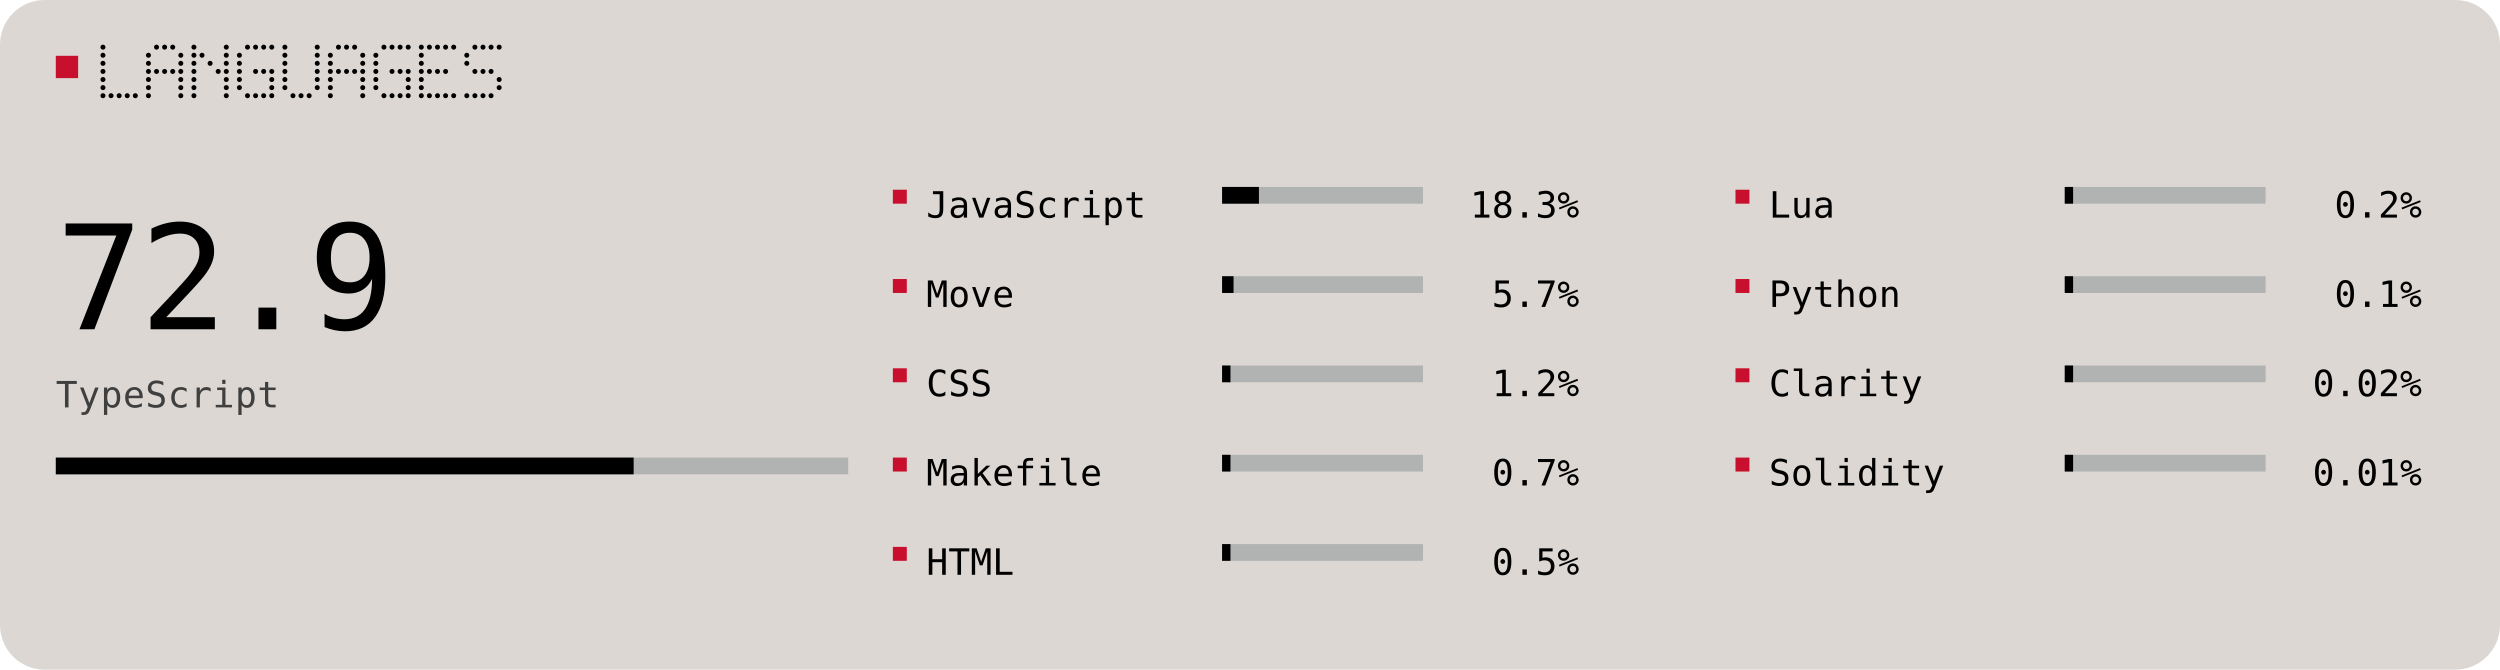
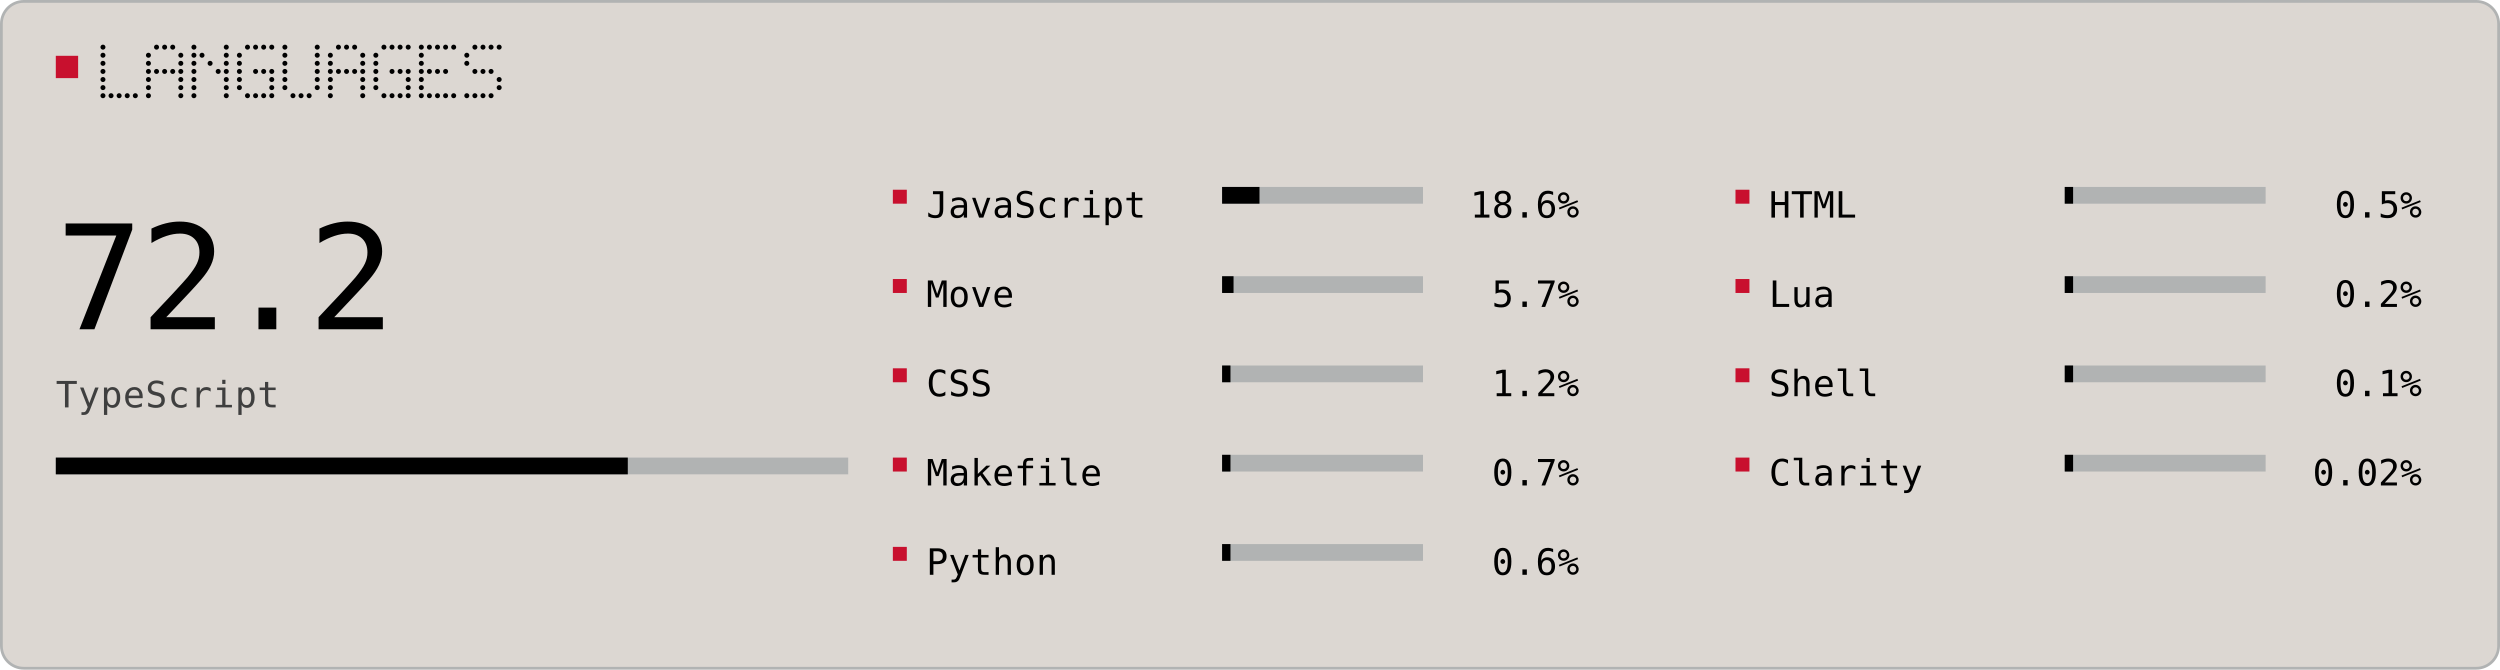
<svg xmlns="http://www.w3.org/2000/svg" width="896" height="240" viewBox="0 0 896 240" role="img">
-   <rect width="896" height="240" rx="16" fill="#DCD7D2" />
+   <rect x="0.5" y="0.5" width="895" height="239" rx="8" fill="#DCD7D2" stroke="#B1B3B3" />
  <rect x="20" y="20" width="8" height="8" fill="#C8102E" />
  <circle cx="36.9" cy="16.9" r="0.90" fill="#000000" />
  <circle cx="36.9" cy="19.8" r="0.90" fill="#000000" />
  <circle cx="36.9" cy="22.7" r="0.90" fill="#000000" />
  <circle cx="36.9" cy="25.6" r="0.90" fill="#000000" />
  <circle cx="36.9" cy="28.5" r="0.90" fill="#000000" />
  <circle cx="36.9" cy="31.4" r="0.90" fill="#000000" />
  <circle cx="36.9" cy="34.3" r="0.90" fill="#000000" />
  <circle cx="39.8" cy="34.3" r="0.90" fill="#000000" />
  <circle cx="42.7" cy="34.3" r="0.90" fill="#000000" />
  <circle cx="45.6" cy="34.3" r="0.90" fill="#000000" />
  <circle cx="48.5" cy="34.3" r="0.90" fill="#000000" />
  <circle cx="56.1" cy="16.9" r="0.90" fill="#000000" />
  <circle cx="59.0" cy="16.9" r="0.90" fill="#000000" />
  <circle cx="61.9" cy="16.9" r="0.90" fill="#000000" />
  <circle cx="53.2" cy="19.8" r="0.90" fill="#000000" />
  <circle cx="64.8" cy="19.8" r="0.90" fill="#000000" />
  <circle cx="53.2" cy="22.7" r="0.90" fill="#000000" />
  <circle cx="64.8" cy="22.7" r="0.90" fill="#000000" />
  <circle cx="53.2" cy="25.6" r="0.90" fill="#000000" />
  <circle cx="56.1" cy="25.6" r="0.90" fill="#000000" />
  <circle cx="59.0" cy="25.6" r="0.90" fill="#000000" />
  <circle cx="61.9" cy="25.6" r="0.90" fill="#000000" />
  <circle cx="64.8" cy="25.6" r="0.90" fill="#000000" />
  <circle cx="53.2" cy="28.5" r="0.90" fill="#000000" />
  <circle cx="64.8" cy="28.5" r="0.90" fill="#000000" />
  <circle cx="53.2" cy="31.4" r="0.90" fill="#000000" />
  <circle cx="64.8" cy="31.4" r="0.90" fill="#000000" />
  <circle cx="53.2" cy="34.3" r="0.90" fill="#000000" />
  <circle cx="64.8" cy="34.3" r="0.90" fill="#000000" />
  <circle cx="69.5" cy="16.9" r="0.90" fill="#000000" />
  <circle cx="81.1" cy="16.9" r="0.90" fill="#000000" />
  <circle cx="69.5" cy="19.8" r="0.90" fill="#000000" />
  <circle cx="72.4" cy="19.8" r="0.90" fill="#000000" />
  <circle cx="81.1" cy="19.8" r="0.90" fill="#000000" />
  <circle cx="69.5" cy="22.7" r="0.90" fill="#000000" />
  <circle cx="75.3" cy="22.7" r="0.90" fill="#000000" />
  <circle cx="81.1" cy="22.7" r="0.90" fill="#000000" />
  <circle cx="69.5" cy="25.6" r="0.90" fill="#000000" />
  <circle cx="78.2" cy="25.6" r="0.90" fill="#000000" />
  <circle cx="81.1" cy="25.6" r="0.90" fill="#000000" />
  <circle cx="69.5" cy="28.5" r="0.90" fill="#000000" />
  <circle cx="81.1" cy="28.5" r="0.90" fill="#000000" />
  <circle cx="69.5" cy="31.4" r="0.90" fill="#000000" />
  <circle cx="81.1" cy="31.4" r="0.90" fill="#000000" />
  <circle cx="69.5" cy="34.3" r="0.90" fill="#000000" />
  <circle cx="81.1" cy="34.3" r="0.90" fill="#000000" />
  <circle cx="88.7" cy="16.9" r="0.90" fill="#000000" />
  <circle cx="91.6" cy="16.9" r="0.90" fill="#000000" />
  <circle cx="94.5" cy="16.9" r="0.90" fill="#000000" />
  <circle cx="97.4" cy="16.9" r="0.90" fill="#000000" />
  <circle cx="85.8" cy="19.8" r="0.90" fill="#000000" />
  <circle cx="85.8" cy="22.7" r="0.90" fill="#000000" />
  <circle cx="85.8" cy="25.6" r="0.90" fill="#000000" />
  <circle cx="91.6" cy="25.6" r="0.90" fill="#000000" />
  <circle cx="94.5" cy="25.6" r="0.90" fill="#000000" />
  <circle cx="97.4" cy="25.6" r="0.90" fill="#000000" />
  <circle cx="85.8" cy="28.5" r="0.90" fill="#000000" />
  <circle cx="97.4" cy="28.5" r="0.90" fill="#000000" />
  <circle cx="85.8" cy="31.4" r="0.90" fill="#000000" />
  <circle cx="97.4" cy="31.4" r="0.90" fill="#000000" />
  <circle cx="88.7" cy="34.3" r="0.90" fill="#000000" />
  <circle cx="91.6" cy="34.3" r="0.90" fill="#000000" />
  <circle cx="94.5" cy="34.3" r="0.90" fill="#000000" />
  <circle cx="97.4" cy="34.3" r="0.90" fill="#000000" />
  <circle cx="102.1" cy="16.9" r="0.90" fill="#000000" />
  <circle cx="113.7" cy="16.9" r="0.90" fill="#000000" />
  <circle cx="102.1" cy="19.8" r="0.90" fill="#000000" />
  <circle cx="113.7" cy="19.8" r="0.90" fill="#000000" />
  <circle cx="102.1" cy="22.7" r="0.90" fill="#000000" />
  <circle cx="113.7" cy="22.7" r="0.90" fill="#000000" />
  <circle cx="102.1" cy="25.6" r="0.90" fill="#000000" />
  <circle cx="113.7" cy="25.6" r="0.90" fill="#000000" />
  <circle cx="102.1" cy="28.5" r="0.90" fill="#000000" />
  <circle cx="113.7" cy="28.5" r="0.90" fill="#000000" />
  <circle cx="102.1" cy="31.4" r="0.90" fill="#000000" />
  <circle cx="113.7" cy="31.4" r="0.90" fill="#000000" />
  <circle cx="105.0" cy="34.3" r="0.90" fill="#000000" />
  <circle cx="107.9" cy="34.3" r="0.90" fill="#000000" />
  <circle cx="110.8" cy="34.3" r="0.90" fill="#000000" />
  <circle cx="121.3" cy="16.9" r="0.90" fill="#000000" />
  <circle cx="124.2" cy="16.9" r="0.90" fill="#000000" />
  <circle cx="127.1" cy="16.9" r="0.90" fill="#000000" />
  <circle cx="118.4" cy="19.8" r="0.90" fill="#000000" />
  <circle cx="130.0" cy="19.8" r="0.90" fill="#000000" />
  <circle cx="118.4" cy="22.7" r="0.90" fill="#000000" />
  <circle cx="130.0" cy="22.7" r="0.90" fill="#000000" />
  <circle cx="118.4" cy="25.6" r="0.90" fill="#000000" />
  <circle cx="121.3" cy="25.6" r="0.90" fill="#000000" />
  <circle cx="124.2" cy="25.6" r="0.90" fill="#000000" />
  <circle cx="127.1" cy="25.6" r="0.90" fill="#000000" />
  <circle cx="130.0" cy="25.6" r="0.90" fill="#000000" />
  <circle cx="118.4" cy="28.5" r="0.90" fill="#000000" />
  <circle cx="130.0" cy="28.5" r="0.90" fill="#000000" />
  <circle cx="118.4" cy="31.4" r="0.90" fill="#000000" />
  <circle cx="130.0" cy="31.4" r="0.90" fill="#000000" />
  <circle cx="118.4" cy="34.3" r="0.90" fill="#000000" />
  <circle cx="130.0" cy="34.3" r="0.90" fill="#000000" />
  <circle cx="137.6" cy="16.9" r="0.90" fill="#000000" />
  <circle cx="140.5" cy="16.9" r="0.90" fill="#000000" />
  <circle cx="143.4" cy="16.9" r="0.90" fill="#000000" />
  <circle cx="146.3" cy="16.9" r="0.90" fill="#000000" />
  <circle cx="134.7" cy="19.8" r="0.90" fill="#000000" />
  <circle cx="134.7" cy="22.7" r="0.90" fill="#000000" />
  <circle cx="134.7" cy="25.6" r="0.90" fill="#000000" />
  <circle cx="140.5" cy="25.6" r="0.90" fill="#000000" />
  <circle cx="143.4" cy="25.6" r="0.90" fill="#000000" />
  <circle cx="146.3" cy="25.6" r="0.90" fill="#000000" />
  <circle cx="134.7" cy="28.5" r="0.90" fill="#000000" />
  <circle cx="146.3" cy="28.5" r="0.90" fill="#000000" />
  <circle cx="134.7" cy="31.4" r="0.90" fill="#000000" />
  <circle cx="146.3" cy="31.4" r="0.90" fill="#000000" />
  <circle cx="137.6" cy="34.3" r="0.90" fill="#000000" />
  <circle cx="140.5" cy="34.3" r="0.90" fill="#000000" />
  <circle cx="143.4" cy="34.3" r="0.90" fill="#000000" />
  <circle cx="146.3" cy="34.3" r="0.90" fill="#000000" />
  <circle cx="151.0" cy="16.9" r="0.90" fill="#000000" />
  <circle cx="153.9" cy="16.9" r="0.90" fill="#000000" />
  <circle cx="156.8" cy="16.9" r="0.90" fill="#000000" />
  <circle cx="159.7" cy="16.9" r="0.90" fill="#000000" />
  <circle cx="162.6" cy="16.9" r="0.90" fill="#000000" />
  <circle cx="151.0" cy="19.8" r="0.90" fill="#000000" />
  <circle cx="151.0" cy="22.7" r="0.90" fill="#000000" />
  <circle cx="151.0" cy="25.6" r="0.90" fill="#000000" />
  <circle cx="153.9" cy="25.6" r="0.90" fill="#000000" />
  <circle cx="156.8" cy="25.6" r="0.90" fill="#000000" />
  <circle cx="159.7" cy="25.6" r="0.90" fill="#000000" />
  <circle cx="151.0" cy="28.5" r="0.90" fill="#000000" />
  <circle cx="151.0" cy="31.4" r="0.90" fill="#000000" />
  <circle cx="151.0" cy="34.3" r="0.90" fill="#000000" />
  <circle cx="153.9" cy="34.3" r="0.90" fill="#000000" />
  <circle cx="156.8" cy="34.3" r="0.90" fill="#000000" />
  <circle cx="159.7" cy="34.3" r="0.90" fill="#000000" />
  <circle cx="162.6" cy="34.3" r="0.90" fill="#000000" />
  <circle cx="170.2" cy="16.9" r="0.90" fill="#000000" />
  <circle cx="173.1" cy="16.9" r="0.90" fill="#000000" />
  <circle cx="176.0" cy="16.9" r="0.90" fill="#000000" />
  <circle cx="178.9" cy="16.9" r="0.90" fill="#000000" />
  <circle cx="167.3" cy="19.8" r="0.90" fill="#000000" />
  <circle cx="167.3" cy="22.7" r="0.90" fill="#000000" />
  <circle cx="170.2" cy="25.6" r="0.90" fill="#000000" />
  <circle cx="173.1" cy="25.6" r="0.90" fill="#000000" />
  <circle cx="176.0" cy="25.6" r="0.90" fill="#000000" />
  <circle cx="178.9" cy="28.5" r="0.90" fill="#000000" />
  <circle cx="178.9" cy="31.4" r="0.90" fill="#000000" />
  <circle cx="167.3" cy="34.3" r="0.90" fill="#000000" />
  <circle cx="170.2" cy="34.3" r="0.90" fill="#000000" />
  <circle cx="173.1" cy="34.3" r="0.90" fill="#000000" />
  <circle cx="176.0" cy="34.3" r="0.90" fill="#000000" />
-   <text x="20" y="118" fill="#000000" text-anchor="start" font-family="ui-monospace, Geist Mono, monospace" font-size="52" letter-spacing="-1.2" dominant-baseline="auto">72.9</text>
+   <text x="20" y="118" fill="#000000" text-anchor="start" font-family="ui-monospace, Geist Mono, monospace" font-size="52" letter-spacing="-1.2" dominant-baseline="auto">72.2</text>
  <text x="20" y="146" fill="#3F3F3F" text-anchor="start" font-family="ui-monospace, Geist Mono, monospace" font-size="13" letter-spacing="0.2" dominant-baseline="auto">TypeScript</text>
  <rect x="20.0" y="164.0" width="284.0" height="6" fill="#B1B3B3" />
-   <rect x="20.0" y="164.0" width="207.1" height="6" fill="#000000" />
+   <rect x="20.0" y="164.0" width="205.0" height="6" fill="#000000" />
  <rect x="320.0" y="68" width="5" height="5" fill="#C8102E" />
  <text x="332.0" y="78" fill="#000000" text-anchor="start" font-family="ui-monospace, Geist Mono, monospace" font-size="13" letter-spacing="0.05" dominant-baseline="auto">JavaScript</text>
  <rect x="438.0" y="67.0" width="72.0" height="6" fill="#B1B3B3" />
-   <rect x="438.0" y="67.0" width="13.2" height="6" fill="#000000" />
-   <text x="566.0" y="78" fill="#000000" text-anchor="end" font-family="ui-monospace, Geist Mono, monospace" font-size="13" letter-spacing="0" dominant-baseline="auto">18.3%</text>
+   <rect x="438.0" y="67.0" width="13.4" height="6" fill="#000000" />
+   <text x="566.0" y="78" fill="#000000" text-anchor="end" font-family="ui-monospace, Geist Mono, monospace" font-size="13" letter-spacing="0" dominant-baseline="auto">18.6%</text>
  <rect x="320.0" y="100" width="5" height="5" fill="#C8102E" />
  <text x="332.0" y="110" fill="#000000" text-anchor="start" font-family="ui-monospace, Geist Mono, monospace" font-size="13" letter-spacing="0.05" dominant-baseline="auto">Move</text>
  <rect x="438.0" y="99.0" width="72.0" height="6" fill="#B1B3B3" />
  <rect x="438.0" y="99.0" width="4.1" height="6" fill="#000000" />
  <text x="566.0" y="110" fill="#000000" text-anchor="end" font-family="ui-monospace, Geist Mono, monospace" font-size="13" letter-spacing="0" dominant-baseline="auto">5.7%</text>
  <rect x="320.0" y="132" width="5" height="5" fill="#C8102E" />
  <text x="332.0" y="142" fill="#000000" text-anchor="start" font-family="ui-monospace, Geist Mono, monospace" font-size="13" letter-spacing="0.05" dominant-baseline="auto">CSS</text>
  <rect x="438.0" y="131.0" width="72.0" height="6" fill="#B1B3B3" />
  <rect x="438.0" y="131.0" width="3.0" height="6" fill="#000000" />
  <text x="566.0" y="142" fill="#000000" text-anchor="end" font-family="ui-monospace, Geist Mono, monospace" font-size="13" letter-spacing="0" dominant-baseline="auto">1.2%</text>
  <rect x="320.0" y="164" width="5" height="5" fill="#C8102E" />
  <text x="332.0" y="174" fill="#000000" text-anchor="start" font-family="ui-monospace, Geist Mono, monospace" font-size="13" letter-spacing="0.05" dominant-baseline="auto">Makefile</text>
  <rect x="438.0" y="163.0" width="72.0" height="6" fill="#B1B3B3" />
  <rect x="438.0" y="163.0" width="3.0" height="6" fill="#000000" />
  <text x="566.0" y="174" fill="#000000" text-anchor="end" font-family="ui-monospace, Geist Mono, monospace" font-size="13" letter-spacing="0" dominant-baseline="auto">0.7%</text>
  <rect x="320.0" y="196" width="5" height="5" fill="#C8102E" />
-   <text x="332.0" y="206" fill="#000000" text-anchor="start" font-family="ui-monospace, Geist Mono, monospace" font-size="13" letter-spacing="0.05" dominant-baseline="auto">HTML</text>
+   <text x="332.0" y="206" fill="#000000" text-anchor="start" font-family="ui-monospace, Geist Mono, monospace" font-size="13" letter-spacing="0.05" dominant-baseline="auto">Python</text>
  <rect x="438.0" y="195.0" width="72.0" height="6" fill="#B1B3B3" />
  <rect x="438.0" y="195.0" width="3.0" height="6" fill="#000000" />
-   <text x="566.0" y="206" fill="#000000" text-anchor="end" font-family="ui-monospace, Geist Mono, monospace" font-size="13" letter-spacing="0" dominant-baseline="auto">0.5%</text>
+   <text x="566.0" y="206" fill="#000000" text-anchor="end" font-family="ui-monospace, Geist Mono, monospace" font-size="13" letter-spacing="0" dominant-baseline="auto">0.6%</text>
  <rect x="622.0" y="68" width="5" height="5" fill="#C8102E" />
-   <text x="634.0" y="78" fill="#000000" text-anchor="start" font-family="ui-monospace, Geist Mono, monospace" font-size="13" letter-spacing="0.05" dominant-baseline="auto">Lua</text>
+   <text x="634.0" y="78" fill="#000000" text-anchor="start" font-family="ui-monospace, Geist Mono, monospace" font-size="13" letter-spacing="0.05" dominant-baseline="auto">HTML</text>
  <rect x="740.0" y="67.0" width="72.0" height="6" fill="#B1B3B3" />
  <rect x="740.0" y="67.0" width="3.0" height="6" fill="#000000" />
-   <text x="868.0" y="78" fill="#000000" text-anchor="end" font-family="ui-monospace, Geist Mono, monospace" font-size="13" letter-spacing="0" dominant-baseline="auto">0.2%</text>
+   <text x="868.0" y="78" fill="#000000" text-anchor="end" font-family="ui-monospace, Geist Mono, monospace" font-size="13" letter-spacing="0" dominant-baseline="auto">0.5%</text>
  <rect x="622.0" y="100" width="5" height="5" fill="#C8102E" />
-   <text x="634.0" y="110" fill="#000000" text-anchor="start" font-family="ui-monospace, Geist Mono, monospace" font-size="13" letter-spacing="0.05" dominant-baseline="auto">Python</text>
+   <text x="634.0" y="110" fill="#000000" text-anchor="start" font-family="ui-monospace, Geist Mono, monospace" font-size="13" letter-spacing="0.05" dominant-baseline="auto">Lua</text>
  <rect x="740.0" y="99.0" width="72.0" height="6" fill="#B1B3B3" />
  <rect x="740.0" y="99.0" width="3.0" height="6" fill="#000000" />
-   <text x="868.0" y="110" fill="#000000" text-anchor="end" font-family="ui-monospace, Geist Mono, monospace" font-size="13" letter-spacing="0" dominant-baseline="auto">0.1%</text>
+   <text x="868.0" y="110" fill="#000000" text-anchor="end" font-family="ui-monospace, Geist Mono, monospace" font-size="13" letter-spacing="0" dominant-baseline="auto">0.2%</text>
  <rect x="622.0" y="132" width="5" height="5" fill="#C8102E" />
-   <text x="634.0" y="142" fill="#000000" text-anchor="start" font-family="ui-monospace, Geist Mono, monospace" font-size="13" letter-spacing="0.05" dominant-baseline="auto">Clarity</text>
+   <text x="634.0" y="142" fill="#000000" text-anchor="start" font-family="ui-monospace, Geist Mono, monospace" font-size="13" letter-spacing="0.05" dominant-baseline="auto">Shell</text>
  <rect x="740.0" y="131.0" width="72.0" height="6" fill="#B1B3B3" />
  <rect x="740.0" y="131.0" width="3.0" height="6" fill="#000000" />
-   <text x="868.0" y="142" fill="#000000" text-anchor="end" font-family="ui-monospace, Geist Mono, monospace" font-size="13" letter-spacing="0" dominant-baseline="auto">0.02%</text>
+   <text x="868.0" y="142" fill="#000000" text-anchor="end" font-family="ui-monospace, Geist Mono, monospace" font-size="13" letter-spacing="0" dominant-baseline="auto">0.1%</text>
  <rect x="622.0" y="164" width="5" height="5" fill="#C8102E" />
-   <text x="634.0" y="174" fill="#000000" text-anchor="start" font-family="ui-monospace, Geist Mono, monospace" font-size="13" letter-spacing="0.05" dominant-baseline="auto">Solidity</text>
+   <text x="634.0" y="174" fill="#000000" text-anchor="start" font-family="ui-monospace, Geist Mono, monospace" font-size="13" letter-spacing="0.05" dominant-baseline="auto">Clarity</text>
  <rect x="740.0" y="163.0" width="72.0" height="6" fill="#B1B3B3" />
  <rect x="740.0" y="163.0" width="3.0" height="6" fill="#000000" />
-   <text x="868.0" y="174" fill="#000000" text-anchor="end" font-family="ui-monospace, Geist Mono, monospace" font-size="13" letter-spacing="0" dominant-baseline="auto">0.01%</text>
+   <text x="868.0" y="174" fill="#000000" text-anchor="end" font-family="ui-monospace, Geist Mono, monospace" font-size="13" letter-spacing="0" dominant-baseline="auto">0.02%</text>
</svg>
